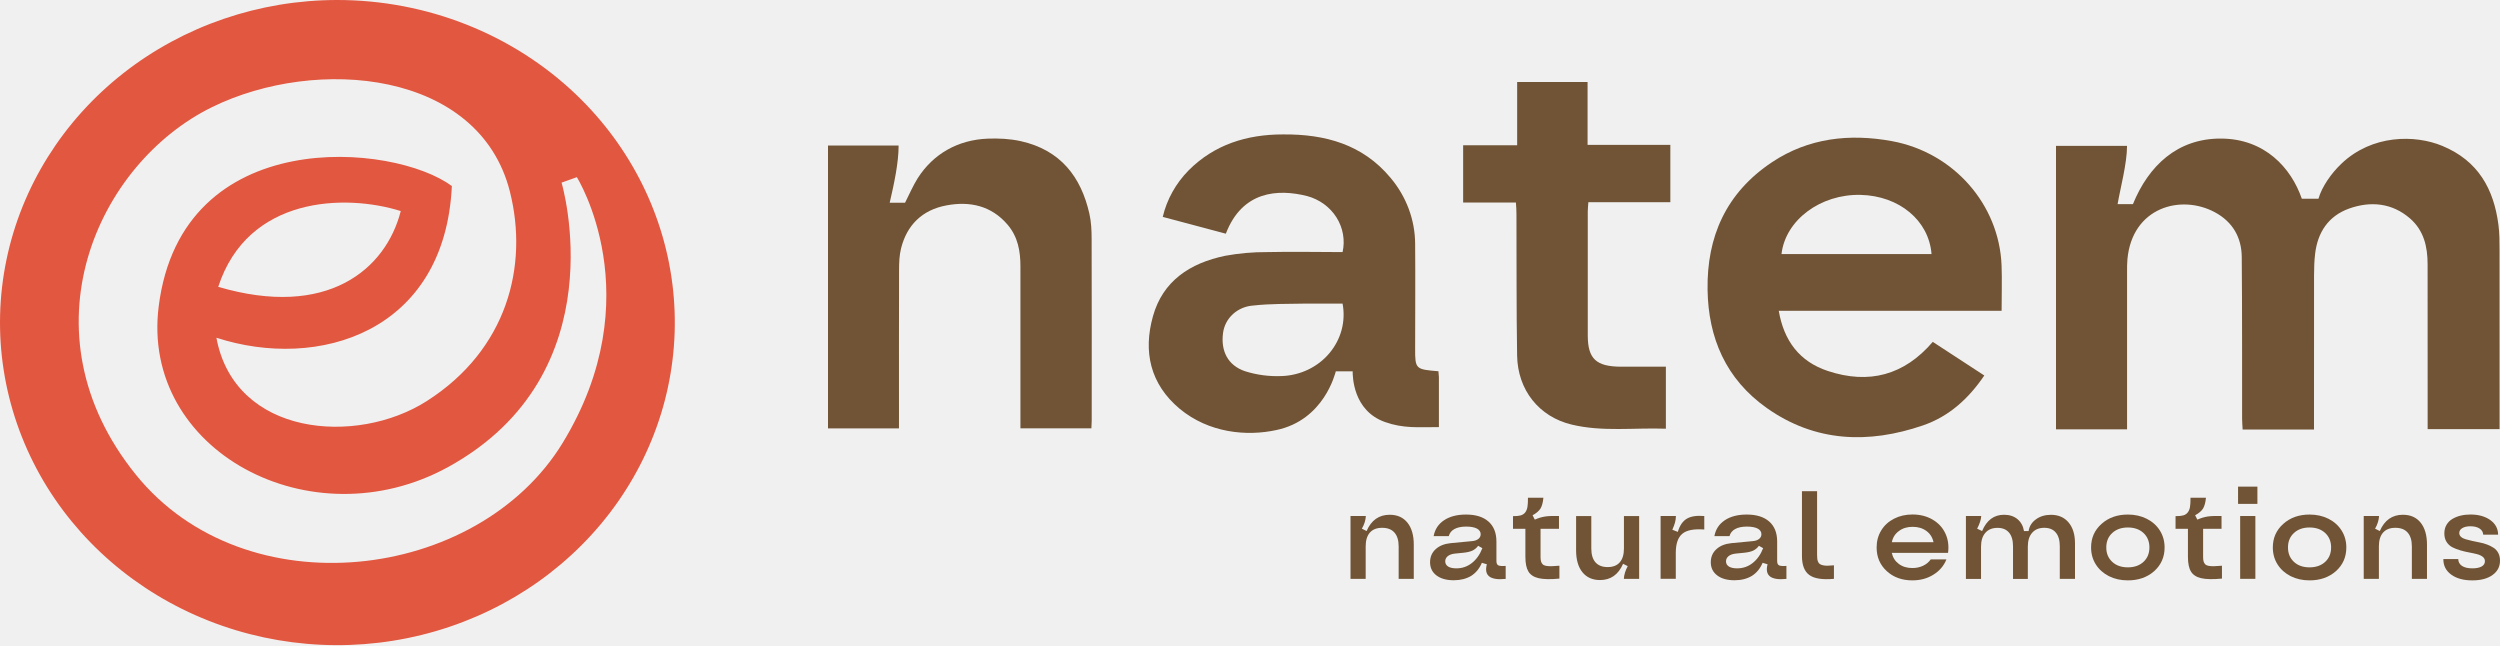
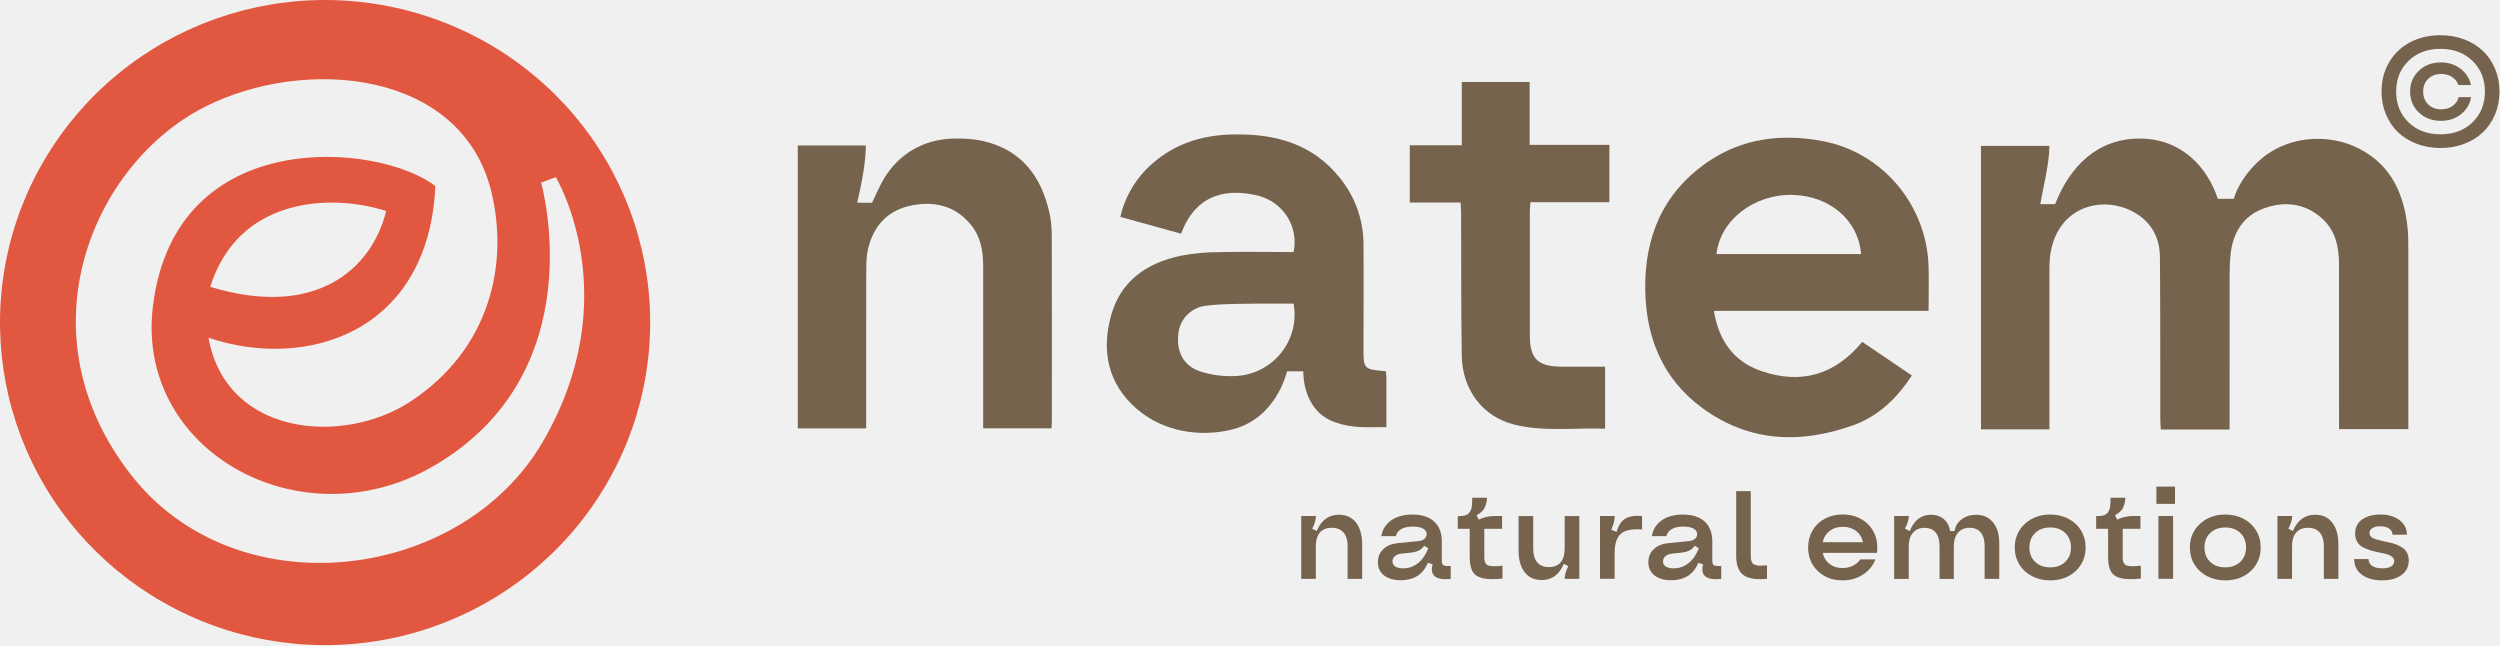
<svg xmlns="http://www.w3.org/2000/svg" width="155" height="40" viewBox="0 0 155 40" fill="none">
-   <g clip-path="url(#clip0_401_1980)">
-     <path d="M83.732 35.888V31.994H84.682C84.67 32.251 84.588 32.513 84.436 32.778L84.728 32.925C85.021 32.251 85.5 31.915 86.161 31.915C86.629 31.915 86.996 32.077 87.26 32.403C87.521 32.729 87.654 33.183 87.654 33.764V35.891H86.717V33.875C86.717 33.502 86.629 33.215 86.455 33.019C86.281 32.822 86.027 32.724 85.694 32.724C85.361 32.724 85.108 32.822 84.933 33.019C84.759 33.215 84.672 33.502 84.672 33.875V35.891H83.732V35.888Z" fill="#705435" />
-     <path d="M90.132 35.976C89.681 35.976 89.322 35.875 89.058 35.674C88.794 35.473 88.664 35.201 88.664 34.858C88.664 34.531 88.779 34.262 89.009 34.051C89.24 33.837 89.553 33.715 89.945 33.675L91.282 33.548C91.441 33.533 91.566 33.487 91.661 33.411C91.756 33.335 91.802 33.236 91.802 33.121C91.802 32.969 91.722 32.854 91.566 32.77C91.41 32.69 91.187 32.648 90.903 32.648C90.603 32.648 90.36 32.699 90.175 32.8C89.991 32.901 89.873 33.048 89.824 33.239H88.886C88.963 32.82 89.178 32.491 89.532 32.255C89.886 32.02 90.339 31.902 90.89 31.902C91.495 31.902 91.961 32.047 92.286 32.336C92.614 32.626 92.778 33.038 92.778 33.572V34.782C92.778 34.921 92.817 35.01 92.893 35.051C92.97 35.091 93.124 35.103 93.352 35.086V35.892C92.863 35.942 92.524 35.888 92.332 35.738C92.14 35.586 92.091 35.336 92.184 34.985L91.876 34.894C91.728 35.248 91.507 35.517 91.213 35.704C90.915 35.883 90.554 35.976 90.132 35.976ZM90.293 35.238C90.652 35.238 90.972 35.13 91.251 34.911C91.53 34.693 91.751 34.387 91.907 33.987L91.646 33.84C91.543 33.977 91.423 34.075 91.287 34.139C91.151 34.203 90.969 34.245 90.739 34.269L90.201 34.323C90.014 34.343 89.868 34.397 89.763 34.48C89.658 34.566 89.604 34.674 89.604 34.804C89.604 34.941 89.663 35.046 89.783 35.125C89.904 35.199 90.073 35.238 90.293 35.238Z" fill="#705435" />
-     <path d="M96.68 35.873C96.127 35.927 95.699 35.917 95.399 35.849C95.099 35.78 94.884 35.64 94.761 35.434C94.636 35.228 94.574 34.924 94.574 34.524V32.785H93.806V32.001C94.003 32.003 94.159 31.988 94.277 31.957C94.392 31.925 94.487 31.863 94.559 31.775C94.631 31.684 94.679 31.569 94.702 31.429C94.725 31.287 94.736 31.098 94.733 30.86H95.691C95.663 31.155 95.602 31.378 95.512 31.527C95.42 31.677 95.256 31.817 95.02 31.947L95.158 32.217C95.379 32.118 95.594 32.055 95.799 32.023C96.004 31.993 96.291 31.984 96.657 31.993V32.785H95.514V34.539C95.514 34.647 95.525 34.735 95.543 34.804C95.561 34.873 95.594 34.931 95.64 34.98C95.686 35.03 95.755 35.064 95.845 35.081C95.937 35.098 96.047 35.108 96.181 35.106C96.311 35.103 96.48 35.093 96.683 35.074V35.873H96.68Z" fill="#705435" />
-     <path d="M100.679 35.887C100.692 35.632 100.774 35.37 100.92 35.102L100.631 34.955C100.339 35.627 99.862 35.963 99.201 35.963C98.735 35.963 98.371 35.801 98.11 35.478C97.848 35.154 97.718 34.7 97.718 34.119V31.995H98.661V34.011C98.661 34.384 98.748 34.671 98.919 34.864C99.091 35.061 99.345 35.159 99.672 35.159C100.003 35.159 100.254 35.061 100.426 34.864C100.597 34.668 100.684 34.384 100.684 34.011V31.995H101.627V35.89H100.679V35.887Z" fill="#705435" />
-     <path d="M102.957 35.888V31.994H103.907C103.904 32.133 103.887 32.263 103.853 32.388C103.82 32.513 103.764 32.666 103.684 32.844L104.025 32.977C104.14 32.585 104.325 32.315 104.576 32.163C104.827 32.011 105.188 31.954 105.665 31.994V32.83C105.024 32.781 104.568 32.869 104.302 33.095C104.033 33.32 103.899 33.715 103.899 34.279V35.886H102.957V35.888Z" fill="#705435" />
-     <path d="M107.537 35.976C107.086 35.976 106.728 35.875 106.464 35.674C106.2 35.473 106.069 35.201 106.069 34.858C106.069 34.531 106.185 34.262 106.415 34.051C106.646 33.837 106.958 33.715 107.35 33.675L108.688 33.548C108.846 33.533 108.972 33.487 109.067 33.411C109.162 33.335 109.208 33.236 109.208 33.121C109.208 32.969 109.128 32.854 108.972 32.77C108.816 32.69 108.593 32.648 108.308 32.648C108.009 32.648 107.765 32.699 107.581 32.8C107.396 32.901 107.279 33.048 107.23 33.239H106.292C106.369 32.82 106.584 32.491 106.938 32.255C107.291 32.02 107.745 31.902 108.296 31.902C108.9 31.902 109.367 32.047 109.692 32.336C110.02 32.626 110.184 33.038 110.184 33.572V34.782C110.184 34.921 110.222 35.01 110.299 35.051C110.376 35.091 110.53 35.103 110.758 35.086V35.892C110.268 35.942 109.93 35.888 109.738 35.738C109.546 35.586 109.497 35.336 109.589 34.985L109.282 34.894C109.133 35.248 108.913 35.517 108.618 35.704C108.321 35.883 107.963 35.976 107.537 35.976ZM107.701 35.238C108.06 35.238 108.38 35.13 108.659 34.911C108.939 34.693 109.159 34.387 109.315 33.987L109.054 33.84C108.952 33.977 108.831 34.075 108.695 34.139C108.56 34.203 108.378 34.245 108.147 34.269L107.609 34.323C107.422 34.343 107.276 34.397 107.171 34.48C107.066 34.566 107.012 34.674 107.012 34.804C107.012 34.941 107.071 35.046 107.191 35.125C107.312 35.199 107.481 35.238 107.701 35.238Z" fill="#705435" />
-     <path d="M113.704 35.888C112.989 35.952 112.48 35.873 112.177 35.65C111.875 35.429 111.721 35.037 111.721 34.473V30.453H112.659V34.397C112.659 34.502 112.664 34.59 112.672 34.659C112.682 34.728 112.7 34.792 112.728 34.848C112.756 34.907 112.795 34.949 112.841 34.978C112.889 35.007 112.951 35.029 113.03 35.049C113.11 35.066 113.202 35.076 113.31 35.074C113.417 35.071 113.548 35.064 113.704 35.049V35.888Z" fill="#705435" />
-     <path d="M118.567 35.983C117.924 35.983 117.393 35.792 116.976 35.407C116.558 35.022 116.351 34.534 116.351 33.94C116.351 33.55 116.445 33.202 116.635 32.888C116.825 32.577 117.088 32.334 117.429 32.16C117.767 31.986 118.149 31.898 118.574 31.898C119.043 31.898 119.458 32.003 119.819 32.214C120.181 32.425 120.445 32.712 120.614 33.075C120.783 33.438 120.839 33.84 120.778 34.279H117.291C117.352 34.563 117.496 34.791 117.726 34.963C117.957 35.135 118.236 35.218 118.564 35.218C118.81 35.218 119.033 35.172 119.233 35.076C119.433 34.98 119.591 34.85 119.704 34.684H120.678C120.519 35.081 120.25 35.395 119.873 35.628C119.497 35.866 119.059 35.983 118.567 35.983ZM117.293 33.617H119.878C119.817 33.325 119.671 33.092 119.438 32.92C119.205 32.748 118.92 32.663 118.585 32.663C118.249 32.663 117.967 32.748 117.734 32.923C117.498 33.094 117.352 33.325 117.293 33.617Z" fill="#705435" />
-     <path d="M121.887 35.888V31.994H122.837C122.824 32.214 122.74 32.474 122.584 32.778L122.891 32.925C123.173 32.251 123.626 31.915 124.251 31.915C124.587 31.915 124.864 32.006 125.081 32.185C125.299 32.364 125.435 32.611 125.489 32.928H125.773C125.817 32.631 125.968 32.386 126.227 32.2C126.483 32.011 126.795 31.918 127.159 31.918C127.62 31.918 127.984 32.075 128.251 32.391C128.517 32.707 128.65 33.139 128.65 33.686V35.891H127.707V33.865C127.707 33.497 127.625 33.215 127.459 33.019C127.295 32.822 127.057 32.724 126.744 32.724C126.421 32.724 126.173 32.827 125.994 33.031C125.814 33.234 125.725 33.521 125.725 33.892V35.893H124.807V33.867C124.807 33.499 124.725 33.217 124.559 33.021C124.395 32.825 124.157 32.727 123.844 32.727C123.521 32.727 123.273 32.83 123.093 33.033C122.914 33.237 122.824 33.524 122.824 33.894V35.895H121.887V35.888Z" fill="#705435" />
-     <path d="M131.925 35.983C131.489 35.983 131.097 35.895 130.751 35.721C130.405 35.544 130.134 35.301 129.939 34.992C129.744 34.681 129.647 34.333 129.647 33.943C129.647 33.354 129.862 32.866 130.295 32.481C130.726 32.094 131.271 31.902 131.927 31.902C132.363 31.902 132.755 31.991 133.1 32.165C133.446 32.341 133.718 32.584 133.913 32.893C134.107 33.205 134.205 33.553 134.205 33.943C134.205 34.536 133.989 35.024 133.562 35.409C133.129 35.792 132.586 35.983 131.925 35.983ZM130.959 34.836C131.205 35.064 131.527 35.176 131.927 35.176C132.324 35.176 132.647 35.064 132.896 34.836C133.141 34.607 133.264 34.311 133.264 33.94C133.264 33.572 133.141 33.273 132.896 33.045C132.65 32.817 132.327 32.704 131.927 32.704C131.53 32.704 131.207 32.817 130.959 33.045C130.713 33.273 130.59 33.57 130.59 33.94C130.587 34.311 130.713 34.607 130.959 34.836Z" fill="#705435" />
-     <path d="M137.758 35.873C137.205 35.927 136.777 35.917 136.477 35.849C136.178 35.78 135.962 35.64 135.839 35.434C135.714 35.228 135.652 34.924 135.652 34.524V32.785H134.884V32.001C135.081 32.003 135.237 31.988 135.355 31.957C135.47 31.925 135.565 31.863 135.637 31.775C135.709 31.684 135.757 31.569 135.78 31.429C135.804 31.287 135.814 31.098 135.811 30.86H136.769C136.741 31.155 136.68 31.378 136.59 31.527C136.498 31.677 136.334 31.817 136.098 31.947L136.236 32.217C136.457 32.118 136.672 32.055 136.877 32.023C137.082 31.993 137.369 31.984 137.735 31.993V32.785H136.593V34.539C136.593 34.647 136.603 34.735 136.621 34.804C136.639 34.873 136.672 34.931 136.718 34.98C136.764 35.03 136.833 35.064 136.923 35.081C137.015 35.098 137.125 35.108 137.259 35.106C137.389 35.103 137.558 35.093 137.761 35.074V35.873H137.758Z" fill="#705435" />
-     <path d="M138.76 31.24V30.171H139.959V31.24H138.76ZM138.89 35.888V31.993H139.833V35.888H138.89Z" fill="#705435" />
-     <path d="M143.192 35.983C142.757 35.983 142.365 35.895 142.019 35.721C141.673 35.544 141.401 35.301 141.207 34.992C141.012 34.681 140.915 34.333 140.915 33.943C140.915 33.354 141.13 32.866 141.563 32.481C141.993 32.094 142.539 31.902 143.195 31.902C143.63 31.902 144.022 31.991 144.368 32.165C144.714 32.341 144.985 32.584 145.18 32.893C145.375 33.205 145.472 33.553 145.472 33.943C145.472 34.536 145.257 35.024 144.829 35.409C144.396 35.792 143.851 35.983 143.192 35.983ZM142.224 34.836C142.47 35.064 142.792 35.176 143.192 35.176C143.589 35.176 143.912 35.064 144.161 34.836C144.406 34.607 144.529 34.311 144.529 33.94C144.529 33.572 144.406 33.273 144.161 33.045C143.915 32.817 143.592 32.704 143.192 32.704C142.795 32.704 142.472 32.817 142.224 33.045C141.978 33.273 141.855 33.57 141.855 33.94C141.855 34.311 141.978 34.607 142.224 34.836Z" fill="#705435" />
-     <path d="M146.551 35.888V31.994H147.501C147.488 32.251 147.406 32.513 147.255 32.778L147.547 32.925C147.839 32.251 148.319 31.915 148.979 31.915C149.448 31.915 149.815 32.077 150.079 32.403C150.34 32.729 150.473 33.183 150.473 33.764V35.891H149.535V33.875C149.535 33.502 149.448 33.215 149.274 33.019C149.1 32.822 148.846 32.724 148.513 32.724C148.18 32.724 147.927 32.822 147.752 33.019C147.578 33.215 147.491 33.502 147.491 33.875V35.891H146.551V35.888Z" fill="#705435" />
-     <path d="M153.284 35.984C152.741 35.984 152.305 35.866 151.977 35.628C151.649 35.39 151.485 35.069 151.488 34.662H152.41C152.415 34.843 152.492 34.986 152.643 35.086C152.794 35.187 153.007 35.238 153.284 35.238C153.532 35.238 153.724 35.199 153.86 35.123C153.996 35.047 154.065 34.937 154.065 34.794C154.065 34.684 154.019 34.591 153.927 34.52C153.835 34.449 153.714 34.392 153.566 34.355C153.417 34.319 153.256 34.282 153.076 34.25C152.897 34.218 152.72 34.174 152.541 34.122C152.361 34.071 152.197 34.007 152.049 33.931C151.9 33.855 151.78 33.745 151.688 33.6C151.595 33.455 151.549 33.279 151.549 33.075C151.549 32.872 151.593 32.69 151.685 32.538C151.775 32.383 151.898 32.261 152.054 32.17C152.21 32.079 152.379 32.011 152.566 31.967C152.753 31.922 152.953 31.9 153.166 31.9C153.671 31.9 154.081 32.016 154.401 32.246C154.721 32.477 154.88 32.778 154.882 33.149H153.958C153.952 32.994 153.881 32.869 153.74 32.773C153.599 32.678 153.409 32.629 153.166 32.629C152.958 32.629 152.789 32.666 152.664 32.742C152.538 32.815 152.474 32.918 152.474 33.046C152.474 33.139 152.51 33.22 152.582 33.284C152.654 33.35 152.751 33.399 152.869 33.433C152.987 33.468 153.122 33.502 153.274 33.536C153.425 33.571 153.578 33.602 153.737 33.632C153.893 33.659 154.047 33.703 154.201 33.762C154.352 33.821 154.488 33.887 154.606 33.965C154.724 34.041 154.821 34.149 154.893 34.284C154.964 34.419 155 34.576 155 34.755C155 35.13 154.847 35.429 154.537 35.65C154.229 35.873 153.812 35.984 153.284 35.984Z" fill="#705435" />
-     <path d="M124.1 19.271C119.445 19.271 114.895 19.271 110.283 19.271C110.599 21.113 111.552 22.413 113.327 23.001C115.874 23.845 118.062 23.264 119.832 21.196C120.89 21.886 121.943 22.572 123.027 23.281C122.061 24.703 120.854 25.814 119.227 26.374C115.835 27.538 112.533 27.409 109.548 25.302C106.994 23.499 105.915 20.944 105.869 17.964C105.818 14.69 107.007 11.955 109.874 10.05C112.123 8.556 114.667 8.267 117.298 8.75C121.131 9.454 123.949 12.681 124.097 16.451C124.131 17.353 124.1 18.261 124.1 19.271ZM119.755 15.752C119.591 13.66 117.741 12.139 115.356 12.083C112.876 12.024 110.696 13.64 110.453 15.752C113.54 15.752 116.624 15.752 119.755 15.752Z" fill="#705435" />
-     <path d="M55.735 26.561C54.223 26.561 52.791 26.561 51.336 26.561C51.336 20.707 51.336 14.884 51.336 9.021C52.791 9.021 54.218 9.021 55.714 9.021C55.714 10.105 55.432 11.395 55.161 12.569C55.432 12.569 55.901 12.569 56.114 12.569C56.324 12.148 56.647 11.439 56.901 11.044C57.859 9.545 59.38 8.672 61.233 8.596C61.914 8.569 62.621 8.604 63.285 8.751C65.765 9.305 67.023 10.973 67.54 13.241C67.656 13.751 67.681 14.291 67.681 14.816C67.691 18.571 67.689 22.325 67.686 26.08C67.686 26.227 67.673 26.377 67.666 26.558C66.216 26.558 64.789 26.558 63.267 26.558C63.267 26.345 63.267 26.129 63.267 25.911C63.267 22.779 63.267 19.647 63.267 16.515C63.267 15.574 63.113 14.678 62.46 13.918C61.461 12.756 60.136 12.461 58.681 12.734C57.169 13.016 56.229 13.96 55.868 15.39C55.758 15.824 55.742 16.287 55.742 16.739C55.732 19.794 55.737 22.853 55.737 25.908C55.735 26.112 55.735 26.316 55.735 26.561Z" fill="#705435" />
-     <path d="M93.987 12.559C92.875 12.559 91.817 12.559 90.715 12.559C90.715 11.36 90.715 10.222 90.715 9.008C91.809 9.008 92.903 9.008 94.064 9.008C94.064 7.664 94.064 6.391 94.064 5.084C95.542 5.084 96.951 5.084 98.429 5.084C98.429 6.376 98.429 7.649 98.429 8.983C100.166 8.983 101.834 8.983 103.561 8.983C103.561 10.178 103.561 11.313 103.561 12.535C101.873 12.535 100.192 12.535 98.478 12.535C98.463 12.782 98.442 12.947 98.442 13.108C98.44 15.676 98.437 18.242 98.442 20.809C98.445 22.244 98.962 22.725 100.484 22.735C101.406 22.739 102.326 22.735 103.284 22.735C103.284 24.042 103.284 25.275 103.284 26.58C101.314 26.509 99.357 26.786 97.438 26.323C95.419 25.837 94.097 24.181 94.061 22.048C94.013 19.124 94.033 16.199 94.02 13.273C94.025 13.055 94.002 12.834 93.987 12.559Z" fill="#705435" />
-     <path d="M89.183 23.017C89.183 23.161 89.212 23.272 89.212 23.38V26.48C87.931 26.48 87.019 26.575 85.861 26.163C83.885 25.457 83.865 23.335 83.865 23.024H82.82C82.779 23.149 82.097 26.041 79.133 26.663C77.283 27.066 74.954 26.842 73.146 25.349C71.299 23.806 70.871 21.79 71.483 19.608C72.093 17.425 73.768 16.314 75.966 15.858C76.822 15.701 77.693 15.625 78.567 15.63C80.132 15.593 81.698 15.63 83.24 15.63C83.404 14.894 83.268 14.124 82.861 13.479C82.453 12.834 81.805 12.363 81.047 12.157C79.223 11.696 77.017 11.836 76.002 14.489L72.09 13.447C72.346 12.363 72.902 11.365 73.699 10.558C75.287 8.969 77.291 8.334 79.543 8.334C82.161 8.311 84.48 8.954 86.196 11.004C87.19 12.172 87.736 13.631 87.739 15.137C87.757 17.293 87.739 19.446 87.739 21.606C87.733 22.884 87.769 22.904 89.183 23.017ZM83.258 18.823H80.911C79.843 18.847 78.767 18.823 77.709 18.943C77.237 18.972 76.789 19.159 76.445 19.47C76.102 19.782 75.885 20.199 75.828 20.648C75.682 21.761 76.123 22.656 77.196 23.017C77.924 23.247 78.687 23.348 79.451 23.316C80.025 23.299 80.586 23.161 81.098 22.919C81.61 22.673 82.064 22.327 82.42 21.901C82.779 21.474 83.04 20.979 83.181 20.449C83.322 19.919 83.342 19.365 83.24 18.825H83.258V18.823Z" fill="#705435" />
-     <path d="M143.743 12.328C143.953 11.578 144.542 10.744 145.162 10.153C147.078 8.326 149.743 8.348 151.423 9.045C153.665 9.974 154.615 11.737 154.902 13.93C154.972 14.452 154.972 14.987 154.972 15.514C154.977 18.992 154.974 22.467 154.974 25.945C154.974 26.151 154.974 26.354 154.974 26.607C153.488 26.607 152.041 26.607 150.514 26.607C150.514 26.411 150.514 26.209 150.514 26.011C150.514 22.798 150.516 19.585 150.511 16.375C150.509 15.303 150.286 14.293 149.417 13.54C148.308 12.581 146.981 12.456 145.649 12.929C144.355 13.39 143.696 14.413 143.54 15.713C143.486 16.162 143.471 16.618 143.471 17.069C143.466 20.037 143.468 23.002 143.468 25.969C143.468 26.173 143.468 26.376 143.468 26.629C141.949 26.629 140.532 26.629 139.044 26.629C139.031 26.391 139.011 26.173 139.011 25.954C139.006 22.609 139.018 19.264 138.988 15.921C138.975 14.729 138.432 13.756 137.322 13.16C135.209 12.024 132.201 12.858 131.901 16.064C131.876 16.326 131.878 16.593 131.878 16.856C131.876 19.897 131.878 22.94 131.878 25.981C131.878 26.185 131.878 26.386 131.878 26.619C130.385 26.619 128.95 26.619 127.472 26.619C127.472 20.765 127.472 14.921 127.472 9.045C128.95 9.045 130.382 9.045 131.876 9.045C131.876 10.151 131.45 11.706 131.292 12.655C131.561 12.655 132.006 12.655 132.242 12.655C133.216 10.273 134.996 8.581 137.699 8.591C140.417 8.601 142.052 10.403 142.713 12.323H143.743V12.328Z" fill="#705435" />
-     <path d="M20.905 0C16.066 0.002 11.377 1.609 7.637 4.547C3.899 7.485 1.34 11.571 0.4 16.11C-0.541 20.65 0.192 25.359 2.475 29.44C4.757 33.518 8.452 36.714 12.925 38.482C17.398 40.25 22.373 40.481 27.003 39.134C31.632 37.788 35.631 34.95 38.319 31.1C41.006 27.25 42.213 22.631 41.736 18.026C41.26 13.422 39.128 9.118 35.703 5.847C31.776 2.104 26.454 0 20.905 0ZM28.017 11.539C24.456 8.863 11.275 7.639 9.84 18.985C8.7 27.961 19.317 33.616 27.792 28.952C38.342 23.144 34.817 11.323 34.817 11.323L35.765 10.985C35.765 10.985 40.417 18.396 34.883 27.463C29.616 36.086 15.205 37.82 8.424 29.43C1.276 20.589 6.01 10.131 13.163 6.634C19.645 3.465 29.716 4.361 31.614 11.88C32.777 16.495 31.443 21.687 26.46 24.866C22.097 27.654 14.541 27.044 13.417 20.939C19.701 22.985 27.597 20.638 28.017 11.505V11.539ZM24.843 13.099C23.921 16.697 20.298 19.779 13.53 17.783C15.364 12.159 21.405 12.007 24.843 13.084V13.099Z" fill="#E25740" />
-   </g>
-   <defs>
-     <clipPath id="clip0_401_1980">
-       <rect width="155" height="40" fill="white" />
-     </clipPath>
-   </defs>
+   <path d="M80.676 35.887V31.992H81.592C81.579 32.25 81.501 32.513 81.355 32.777L81.636 32.925C81.918 32.25 82.379 31.914 83.016 31.914C83.468 31.914 83.821 32.076 84.075 32.402C84.327 32.728 84.455 33.182 84.455 33.763V35.889H83.552V33.874C83.552 33.501 83.468 33.214 83.3 33.018C83.132 32.822 82.888 32.723 82.567 32.723C82.246 32.723 82.001 32.822 81.834 33.018C81.666 33.214 81.582 33.501 81.582 33.874V35.889H80.676V35.887Z" fill="#76634D" />
+   <path d="M86.842 35.975C86.408 35.975 86.062 35.875 85.808 35.674C85.554 35.473 85.428 35.2 85.428 34.857C85.428 34.531 85.539 34.261 85.761 34.05C85.983 33.837 86.284 33.714 86.662 33.675L87.951 33.547C88.103 33.533 88.225 33.486 88.316 33.41C88.407 33.334 88.452 33.236 88.452 33.121C88.452 32.969 88.375 32.853 88.225 32.77C88.074 32.689 87.859 32.647 87.585 32.647C87.296 32.647 87.062 32.699 86.884 32.8C86.706 32.9 86.593 33.047 86.546 33.239H85.642C85.716 32.819 85.924 32.49 86.264 32.255C86.605 32.02 87.042 31.902 87.573 31.902C88.155 31.902 88.605 32.047 88.918 32.336C89.234 32.625 89.392 33.037 89.392 33.572V34.781C89.392 34.921 89.429 35.009 89.503 35.051C89.577 35.09 89.725 35.102 89.945 35.085V35.892C89.474 35.941 89.148 35.887 88.963 35.737C88.777 35.586 88.731 35.335 88.819 34.985L88.523 34.894C88.38 35.247 88.168 35.517 87.884 35.703C87.597 35.882 87.249 35.975 86.842 35.975ZM86.998 35.237C87.343 35.237 87.652 35.129 87.921 34.911C88.19 34.693 88.402 34.386 88.553 33.986L88.301 33.839C88.202 33.977 88.086 34.075 87.955 34.139C87.825 34.202 87.649 34.244 87.427 34.269L86.909 34.322C86.729 34.342 86.588 34.396 86.487 34.479C86.385 34.565 86.334 34.673 86.334 34.803C86.334 34.941 86.39 35.046 86.506 35.124C86.623 35.198 86.785 35.237 86.998 35.237Z" fill="#76634D" />
+   <path d="M93.151 35.873C92.618 35.926 92.206 35.917 91.917 35.848C91.629 35.779 91.421 35.639 91.303 35.434C91.182 35.227 91.122 34.923 91.122 34.524V32.785H90.382V32C90.572 32.002 90.722 31.988 90.836 31.956C90.947 31.924 91.038 31.863 91.108 31.774C91.177 31.684 91.224 31.568 91.246 31.429C91.268 31.286 91.278 31.098 91.275 30.86H92.199C92.171 31.154 92.112 31.377 92.026 31.527C91.937 31.676 91.779 31.816 91.552 31.946L91.685 32.216C91.897 32.118 92.105 32.054 92.302 32.022C92.5 31.993 92.776 31.983 93.129 31.993V32.785H92.028V34.538C92.028 34.646 92.038 34.734 92.055 34.803C92.073 34.872 92.105 34.931 92.149 34.98C92.194 35.029 92.26 35.063 92.347 35.08C92.436 35.097 92.542 35.107 92.67 35.105C92.796 35.102 92.959 35.093 93.154 35.073V35.873H93.151Z" fill="#76634D" />
+   <path d="M97.005 35.887C97.017 35.632 97.096 35.37 97.237 35.102L96.958 34.955C96.676 35.627 96.217 35.963 95.58 35.963C95.131 35.963 94.781 35.801 94.529 35.478C94.277 35.154 94.151 34.7 94.151 34.119V31.995H95.06V34.011C95.06 34.384 95.144 34.671 95.309 34.864C95.474 35.061 95.719 35.159 96.035 35.159C96.353 35.159 96.595 35.061 96.76 34.864C96.926 34.668 97.01 34.384 97.01 34.011V31.995H97.918V35.89H97.005V35.887Z" fill="#76634D" />
+   <path d="M99.199 35.887V31.992H100.115C100.112 32.132 100.095 32.262 100.063 32.387C100.031 32.513 99.977 32.664 99.9 32.844L100.229 32.976C100.34 32.584 100.517 32.314 100.759 32.162C101.001 32.01 101.349 31.953 101.808 31.992V32.829C101.191 32.78 100.752 32.868 100.495 33.094C100.236 33.319 100.108 33.714 100.108 34.278V35.885H99.199V35.887Z" fill="#76634D" />
+   <path d="M103.613 35.975C103.178 35.975 102.833 35.875 102.578 35.674C102.324 35.473 102.198 35.2 102.198 34.857C102.198 34.531 102.309 34.261 102.532 34.05C102.754 33.837 103.055 33.714 103.433 33.675L104.721 33.547C104.874 33.533 104.995 33.486 105.086 33.41C105.178 33.334 105.222 33.236 105.222 33.121C105.222 32.969 105.146 32.853 104.995 32.77C104.844 32.689 104.63 32.647 104.356 32.647C104.067 32.647 103.832 32.699 103.655 32.8C103.477 32.9 103.363 33.047 103.317 33.239H102.413C102.487 32.819 102.694 32.49 103.035 32.255C103.376 32.02 103.813 31.902 104.343 31.902C104.926 31.902 105.375 32.047 105.689 32.336C106.005 32.625 106.163 33.037 106.163 33.572V34.781C106.163 34.921 106.2 35.009 106.274 35.051C106.348 35.09 106.496 35.102 106.716 35.085V35.892C106.244 35.941 105.918 35.887 105.733 35.737C105.548 35.586 105.501 35.335 105.59 34.985L105.294 34.894C105.151 35.247 104.938 35.517 104.654 35.703C104.368 35.882 104.022 35.975 103.613 35.975ZM103.771 35.237C104.116 35.237 104.425 35.129 104.694 34.911C104.963 34.693 105.175 34.386 105.326 33.986L105.074 33.839C104.975 33.977 104.859 34.075 104.728 34.139C104.598 34.202 104.422 34.244 104.2 34.269L103.682 34.322C103.502 34.342 103.361 34.396 103.26 34.479C103.159 34.565 103.107 34.673 103.107 34.803C103.107 34.941 103.163 35.046 103.279 35.124C103.396 35.198 103.558 35.237 103.771 35.237Z" fill="#76634D" />
+   <path d="M109.554 35.887C108.866 35.951 108.374 35.872 108.083 35.649C107.792 35.428 107.644 35.036 107.644 34.472V30.452H108.547V34.396C108.547 34.501 108.552 34.59 108.56 34.658C108.569 34.727 108.587 34.791 108.614 34.847C108.641 34.906 108.678 34.948 108.722 34.977C108.769 35.007 108.829 35.029 108.905 35.048C108.982 35.066 109.07 35.075 109.174 35.073C109.278 35.07 109.404 35.063 109.554 35.048V35.887Z" fill="#76634D" />
+   <path d="M114.239 35.983C113.62 35.983 113.109 35.791 112.706 35.407C112.304 35.021 112.104 34.533 112.104 33.94C112.104 33.55 112.196 33.202 112.378 32.888C112.561 32.576 112.815 32.334 113.143 32.159C113.469 31.985 113.837 31.897 114.247 31.897C114.699 31.897 115.098 32.002 115.446 32.213C115.794 32.424 116.049 32.711 116.212 33.074C116.375 33.437 116.429 33.839 116.37 34.278H113.01C113.069 34.563 113.208 34.791 113.43 34.963C113.652 35.134 113.921 35.218 114.237 35.218C114.474 35.218 114.689 35.171 114.881 35.075C115.074 34.98 115.227 34.85 115.335 34.683H116.273C116.12 35.08 115.861 35.394 115.498 35.627C115.135 35.865 114.713 35.983 114.239 35.983ZM113.013 33.616H115.503C115.444 33.324 115.303 33.091 115.079 32.92C114.854 32.748 114.58 32.662 114.257 32.662C113.933 32.662 113.662 32.748 113.437 32.922C113.21 33.094 113.069 33.324 113.013 33.616Z" fill="#76634D" />
+   <path d="M117.438 35.887V31.992H118.354C118.342 32.213 118.26 32.473 118.11 32.777L118.406 32.925C118.678 32.25 119.115 31.914 119.717 31.914C120.04 31.914 120.307 32.005 120.517 32.184C120.726 32.363 120.857 32.611 120.909 32.927H121.183C121.225 32.63 121.371 32.385 121.62 32.199C121.867 32.01 122.168 31.916 122.519 31.916C122.963 31.916 123.313 32.074 123.57 32.39C123.827 32.706 123.955 33.138 123.955 33.685V35.889H123.047V33.864C123.047 33.496 122.968 33.214 122.807 33.018C122.649 32.822 122.42 32.723 122.119 32.723C121.808 32.723 121.568 32.826 121.395 33.03C121.223 33.233 121.136 33.52 121.136 33.891V35.892H120.252V33.866C120.252 33.498 120.174 33.216 120.013 33.02C119.855 32.824 119.626 32.726 119.324 32.726C119.013 32.726 118.774 32.829 118.601 33.032C118.428 33.236 118.342 33.523 118.342 33.893V35.894H117.438V35.887Z" fill="#76634D" />
+   <path d="M127.11 35.983C126.69 35.983 126.313 35.895 125.979 35.72C125.646 35.544 125.384 35.301 125.197 34.992C125.009 34.681 124.915 34.332 124.915 33.942C124.915 33.354 125.123 32.866 125.54 32.481C125.955 32.093 126.48 31.902 127.112 31.902C127.532 31.902 127.91 31.99 128.243 32.164C128.576 32.341 128.838 32.584 129.025 32.893C129.213 33.204 129.307 33.552 129.307 33.942C129.307 34.536 129.099 35.024 128.687 35.409C128.27 35.791 127.747 35.983 127.11 35.983ZM126.179 34.835C126.416 35.063 126.727 35.176 127.112 35.176C127.495 35.176 127.806 35.063 128.045 34.835C128.282 34.607 128.401 34.31 128.401 33.94C128.401 33.572 128.282 33.273 128.045 33.045C127.808 32.817 127.497 32.704 127.112 32.704C126.73 32.704 126.419 32.817 126.179 33.045C125.942 33.273 125.824 33.569 125.824 33.94C125.821 34.31 125.942 34.607 126.179 34.835Z" fill="#76634D" />
+   <path d="M132.73 35.873C132.197 35.926 131.785 35.917 131.496 35.848C131.207 35.779 131 35.639 130.882 35.434C130.761 35.227 130.701 34.923 130.701 34.524V32.785H129.961V32C130.151 32.002 130.302 31.988 130.415 31.956C130.526 31.924 130.617 31.863 130.687 31.774C130.756 31.684 130.803 31.568 130.825 31.429C130.847 31.286 130.857 31.098 130.854 30.86H131.778C131.75 31.154 131.691 31.377 131.605 31.527C131.516 31.676 131.358 31.816 131.131 31.946L131.264 32.216C131.477 32.118 131.684 32.054 131.881 32.022C132.079 31.993 132.355 31.983 132.708 31.993V32.785H131.607V34.538C131.607 34.646 131.617 34.734 131.634 34.803C131.652 34.872 131.684 34.931 131.728 34.98C131.773 35.029 131.839 35.063 131.926 35.08C132.015 35.097 132.121 35.107 132.249 35.105C132.375 35.102 132.538 35.093 132.733 35.073V35.873H132.73Z" fill="#76634D" />
+   <path d="M133.696 31.24V30.17H134.851V31.24H133.696ZM133.822 35.887V31.993H134.73V35.887H133.822Z" fill="#76634D" />
+   <path d="M137.966 35.983C137.546 35.983 137.169 35.895 136.835 35.72C136.502 35.544 136.241 35.301 136.053 34.992C135.865 34.681 135.772 34.332 135.772 33.942C135.772 33.354 135.979 32.866 136.396 32.481C136.811 32.093 137.337 31.902 137.968 31.902C138.388 31.902 138.766 31.99 139.099 32.164C139.432 32.341 139.694 32.584 139.882 32.893C140.069 33.204 140.163 33.552 140.163 33.942C140.163 34.536 139.956 35.024 139.543 35.409C139.126 35.791 138.6 35.983 137.966 35.983ZM137.033 34.835C137.27 35.063 137.581 35.176 137.966 35.176C138.349 35.176 138.66 35.063 138.899 34.835C139.136 34.607 139.255 34.31 139.255 33.94C139.255 33.572 139.136 33.273 138.899 33.045C138.662 32.817 138.351 32.704 137.966 32.704C137.583 32.704 137.272 32.817 137.033 33.045C136.796 33.273 136.677 33.569 136.677 33.94C136.677 34.31 136.796 34.607 137.033 34.835Z" fill="#76634D" />
+   <path d="M141.202 35.887V31.992H142.118C142.106 32.25 142.027 32.513 141.881 32.777L142.162 32.925C142.444 32.25 142.905 31.914 143.542 31.914C143.994 31.914 144.347 32.076 144.601 32.402C144.853 32.728 144.981 33.182 144.981 33.763V35.889H144.078V33.874C144.078 33.501 143.994 33.214 143.826 33.018C143.658 32.822 143.414 32.723 143.093 32.723C142.772 32.723 142.528 32.822 142.36 33.018C142.192 33.214 142.108 33.501 142.108 33.874V35.889H141.202V35.887Z" fill="#76634D" />
+   <path d="M147.689 35.983C147.166 35.983 146.746 35.865 146.43 35.627C146.114 35.389 145.956 35.068 145.959 34.661H146.847C146.852 34.842 146.926 34.985 147.072 35.085C147.218 35.186 147.423 35.237 147.689 35.237C147.929 35.237 148.114 35.198 148.245 35.122C148.375 35.046 148.442 34.936 148.442 34.793C148.442 34.683 148.398 34.59 148.309 34.519C148.22 34.447 148.104 34.391 147.961 34.354C147.818 34.318 147.662 34.281 147.489 34.249C147.316 34.217 147.146 34.173 146.973 34.121C146.801 34.07 146.643 34.006 146.499 33.93C146.356 33.854 146.24 33.744 146.151 33.599C146.063 33.454 146.018 33.278 146.018 33.074C146.018 32.871 146.06 32.689 146.149 32.537C146.235 32.383 146.354 32.26 146.504 32.169C146.655 32.078 146.818 32.01 146.998 31.966C147.178 31.922 147.371 31.899 147.576 31.899C148.062 31.899 148.457 32.015 148.765 32.245C149.074 32.476 149.227 32.777 149.23 33.148H148.338C148.333 32.993 148.264 32.868 148.129 32.773C147.993 32.677 147.81 32.628 147.576 32.628C147.376 32.628 147.213 32.665 147.092 32.741C146.971 32.814 146.909 32.917 146.909 33.045C146.909 33.138 146.944 33.219 147.013 33.283C147.082 33.349 147.176 33.398 147.289 33.432C147.403 33.467 147.534 33.501 147.679 33.535C147.825 33.57 147.973 33.601 148.126 33.631C148.277 33.658 148.425 33.702 148.573 33.761C148.719 33.82 148.849 33.886 148.963 33.964C149.076 34.04 149.17 34.148 149.239 34.283C149.309 34.418 149.343 34.575 149.343 34.754C149.343 35.129 149.195 35.428 148.896 35.649C148.6 35.872 148.198 35.983 147.689 35.983Z" fill="#76634D" />
+   <path d="M119.571 19.272C115.086 19.272 110.702 19.272 106.259 19.272C106.563 21.113 107.481 22.413 109.191 23.002C111.645 23.846 113.753 23.264 115.459 21.197C116.478 21.886 117.493 22.573 118.537 23.282C117.606 24.704 116.444 25.815 114.876 26.374C111.608 27.539 108.426 27.409 105.55 25.302C103.089 23.5 102.05 20.944 102.006 17.965C101.956 14.691 103.102 11.956 105.864 10.05C108.031 8.557 110.482 8.267 113.018 8.751C116.71 9.454 119.426 12.682 119.569 16.451C119.601 17.354 119.571 18.261 119.571 19.272ZM115.385 15.752C115.227 13.66 113.445 12.14 111.146 12.084C108.757 12.025 106.656 13.641 106.422 15.752C109.396 15.752 112.368 15.752 115.385 15.752Z" fill="#76634D" />
+   <path d="M53.701 26.56C52.245 26.56 50.865 26.56 49.463 26.56C49.463 20.706 49.463 14.884 49.463 9.02C50.865 9.02 52.24 9.02 53.681 9.02C53.681 10.104 53.41 11.394 53.148 12.569C53.41 12.569 53.861 12.569 54.066 12.569C54.269 12.147 54.58 11.438 54.824 11.043C55.747 9.545 57.214 8.672 58.998 8.596C59.655 8.569 60.336 8.603 60.975 8.75C63.365 9.305 64.577 10.972 65.076 13.241C65.187 13.751 65.211 14.29 65.211 14.815C65.221 18.57 65.219 22.325 65.216 26.08C65.216 26.227 65.204 26.376 65.196 26.558C63.799 26.558 62.424 26.558 60.958 26.558C60.958 26.344 60.958 26.129 60.958 25.91C60.958 22.779 60.958 19.647 60.958 16.515C60.958 15.573 60.81 14.678 60.181 13.918C59.218 12.755 57.942 12.461 56.54 12.733C55.083 13.015 54.177 13.959 53.829 15.389C53.723 15.823 53.708 16.287 53.708 16.738C53.698 19.794 53.703 22.852 53.703 25.908C53.701 26.111 53.701 26.315 53.701 26.56Z" fill="#76634D" />
+   <path d="M90.557 12.559C89.486 12.559 88.466 12.559 87.405 12.559C87.405 11.36 87.405 10.222 87.405 9.008C88.459 9.008 89.513 9.008 90.631 9.008C90.631 7.664 90.631 6.391 90.631 5.084C92.055 5.084 93.413 5.084 94.838 5.084C94.838 6.376 94.838 7.649 94.838 8.983C96.511 8.983 98.118 8.983 99.782 8.983C99.782 10.178 99.782 11.313 99.782 12.535C98.155 12.535 96.536 12.535 94.884 12.535C94.87 12.782 94.85 12.947 94.85 13.108C94.847 15.676 94.845 18.242 94.85 20.809C94.852 22.244 95.351 22.725 96.817 22.735C97.706 22.739 98.592 22.735 99.515 22.735C99.515 24.042 99.515 25.275 99.515 26.58C97.617 26.509 95.731 26.786 93.882 26.323C91.937 25.837 90.663 24.181 90.629 22.048C90.582 19.124 90.602 16.199 90.589 13.273C90.594 13.055 90.572 12.834 90.557 12.559Z" fill="#76634D" />
+   <path d="M85.929 23.017C85.929 23.161 85.956 23.272 85.956 23.38V26.48C84.722 26.48 83.843 26.575 82.727 26.163C80.824 25.457 80.804 23.335 80.804 23.024H79.797C79.758 23.149 79.101 26.041 76.245 26.663C74.463 27.066 72.219 26.842 70.476 25.349C68.697 23.806 68.284 21.79 68.874 19.608C69.462 17.425 71.076 16.314 73.194 15.858C74.019 15.701 74.858 15.625 75.7 15.63C77.208 15.593 78.716 15.63 80.202 15.63C80.36 14.894 80.229 14.124 79.837 13.479C79.444 12.834 78.82 12.363 78.089 12.157C76.332 11.696 74.206 11.836 73.229 14.489L69.459 13.447C69.706 12.363 70.242 11.365 71.01 10.558C72.54 8.969 74.47 8.334 76.64 8.334C79.163 8.311 81.397 8.954 83.051 11.004C84.008 12.172 84.534 13.631 84.537 15.137C84.554 17.293 84.537 19.446 84.537 21.606C84.532 22.884 84.566 22.904 85.929 23.017ZM80.219 18.823H77.958C76.929 18.847 75.892 18.823 74.873 18.943C74.418 18.972 73.987 19.159 73.656 19.47C73.325 19.782 73.115 20.199 73.061 20.648C72.92 21.761 73.345 22.656 74.379 23.017C75.08 23.247 75.816 23.348 76.551 23.316C77.104 23.299 77.645 23.161 78.138 22.919C78.632 22.673 79.069 22.327 79.412 21.901C79.758 21.474 80.01 20.979 80.145 20.449C80.281 19.919 80.301 19.365 80.202 18.825H80.219V18.823Z" fill="#76634D" />
+   <path d="M138.497 12.329C138.699 11.578 139.267 10.744 139.864 10.153C141.711 8.326 144.278 8.348 145.897 9.045C148.057 9.974 148.973 11.738 149.249 13.93C149.316 14.453 149.316 14.987 149.316 15.514C149.321 18.992 149.318 22.467 149.318 25.945C149.318 26.151 149.318 26.354 149.318 26.607C147.887 26.607 146.492 26.607 145.021 26.607C145.021 26.411 145.021 26.21 145.021 26.011C145.021 22.798 145.023 19.586 145.018 16.375C145.016 15.304 144.801 14.293 143.964 13.54C142.895 12.581 141.617 12.456 140.333 12.93C139.087 13.391 138.452 14.413 138.302 15.713C138.25 16.162 138.235 16.618 138.235 17.069C138.23 20.037 138.233 23.002 138.233 25.969C138.233 26.173 138.233 26.377 138.233 26.629C136.769 26.629 135.404 26.629 133.97 26.629C133.957 26.391 133.938 26.173 133.938 25.955C133.933 22.61 133.945 19.264 133.915 15.922C133.903 14.73 133.38 13.756 132.311 13.16C130.274 12.025 127.376 12.858 127.088 16.064C127.063 16.326 127.065 16.594 127.065 16.856C127.063 19.897 127.065 22.941 127.065 25.982C127.065 26.185 127.065 26.386 127.065 26.619C125.626 26.619 124.244 26.619 122.82 26.619C122.82 20.765 122.82 14.921 122.82 9.045C124.244 9.045 125.624 9.045 127.063 9.045C127.063 10.151 126.653 11.706 126.5 12.655C126.759 12.655 127.189 12.655 127.416 12.655C128.354 10.274 130.069 8.581 132.674 8.591C135.293 8.601 136.868 10.403 137.504 12.324H138.497V12.329Z" fill="#76634D" />
+   <path d="M20.143 0C15.48 0.002 10.962 1.609 7.359 4.547C3.757 7.485 1.291 11.571 0.385 16.11C-0.521 20.65 0.185 25.359 2.385 29.44C4.584 33.518 8.143 36.714 12.453 38.482C16.763 40.25 21.557 40.481 26.017 39.134C30.478 37.788 34.331 34.95 36.921 31.1C39.51 27.25 40.673 22.631 40.214 18.026C39.754 13.422 37.701 9.118 34.4 5.847C30.616 2.104 25.489 0 20.143 0ZM26.995 11.539C23.564 8.863 10.864 7.639 9.481 18.985C8.383 27.961 18.612 33.616 26.778 28.952C36.943 23.144 33.546 11.323 33.546 11.323L34.459 10.985C34.459 10.985 38.942 18.396 33.61 27.463C28.535 36.086 14.65 37.82 8.116 29.43C1.229 20.589 5.791 10.131 12.683 6.634C18.928 3.465 28.631 4.361 30.461 11.88C31.581 16.495 30.295 21.687 25.494 24.866C21.29 27.654 14.011 27.044 12.927 20.939C18.982 22.985 26.59 20.638 26.995 11.505V11.539ZM23.937 13.099C23.048 16.697 19.558 19.779 13.036 17.783C14.803 12.159 20.624 12.007 23.937 13.084V13.099Z" fill="#E25740" />
+   <path d="M152.782 8.917C152.328 9.09 151.838 9.177 151.31 9.177C150.783 9.177 150.293 9.09 149.839 8.917C149.385 8.744 148.998 8.505 148.676 8.2C148.358 7.892 148.108 7.521 147.925 7.086C147.745 6.652 147.656 6.183 147.656 5.678C147.656 5.003 147.81 4.4 148.12 3.869C148.429 3.338 148.861 2.924 149.415 2.628C149.971 2.331 150.603 2.183 151.31 2.183C151.838 2.183 152.328 2.27 152.782 2.443C153.239 2.616 153.626 2.855 153.944 3.16C154.266 3.465 154.516 3.835 154.696 4.269C154.878 4.704 154.97 5.173 154.97 5.678C154.97 6.183 154.878 6.652 154.696 7.086C154.516 7.521 154.266 7.892 153.944 8.2C153.626 8.505 153.239 8.744 152.782 8.917ZM149.331 7.588C149.843 8.081 150.503 8.327 151.31 8.327C152.118 8.327 152.778 8.081 153.29 7.588C153.806 7.092 154.064 6.455 154.064 5.678C154.064 4.9 153.806 4.265 153.29 3.772C152.778 3.276 152.118 3.028 151.31 3.028C150.503 3.028 149.843 3.276 149.331 3.772C148.818 4.265 148.562 4.9 148.562 5.678C148.562 6.455 148.818 7.092 149.331 7.588ZM151.337 7.491C150.789 7.491 150.334 7.32 149.971 6.976C149.609 6.633 149.428 6.2 149.428 5.678C149.428 5.156 149.609 4.724 149.971 4.384C150.334 4.04 150.789 3.869 151.337 3.869C151.803 3.869 152.206 3.999 152.548 4.261C152.893 4.519 153.111 4.856 153.202 5.273H152.424C152.348 5.062 152.214 4.894 152.022 4.771C151.83 4.648 151.608 4.586 151.355 4.586C151.025 4.586 150.755 4.688 150.546 4.89C150.34 5.092 150.237 5.355 150.237 5.678C150.237 6.001 150.34 6.265 150.546 6.47C150.755 6.675 151.025 6.778 151.355 6.778C151.626 6.778 151.858 6.711 152.053 6.576C152.247 6.438 152.377 6.253 152.442 6.021H153.211C153.134 6.455 152.924 6.809 152.579 7.082C152.234 7.355 151.82 7.491 151.337 7.491Z" fill="#76634D" />
</svg>
